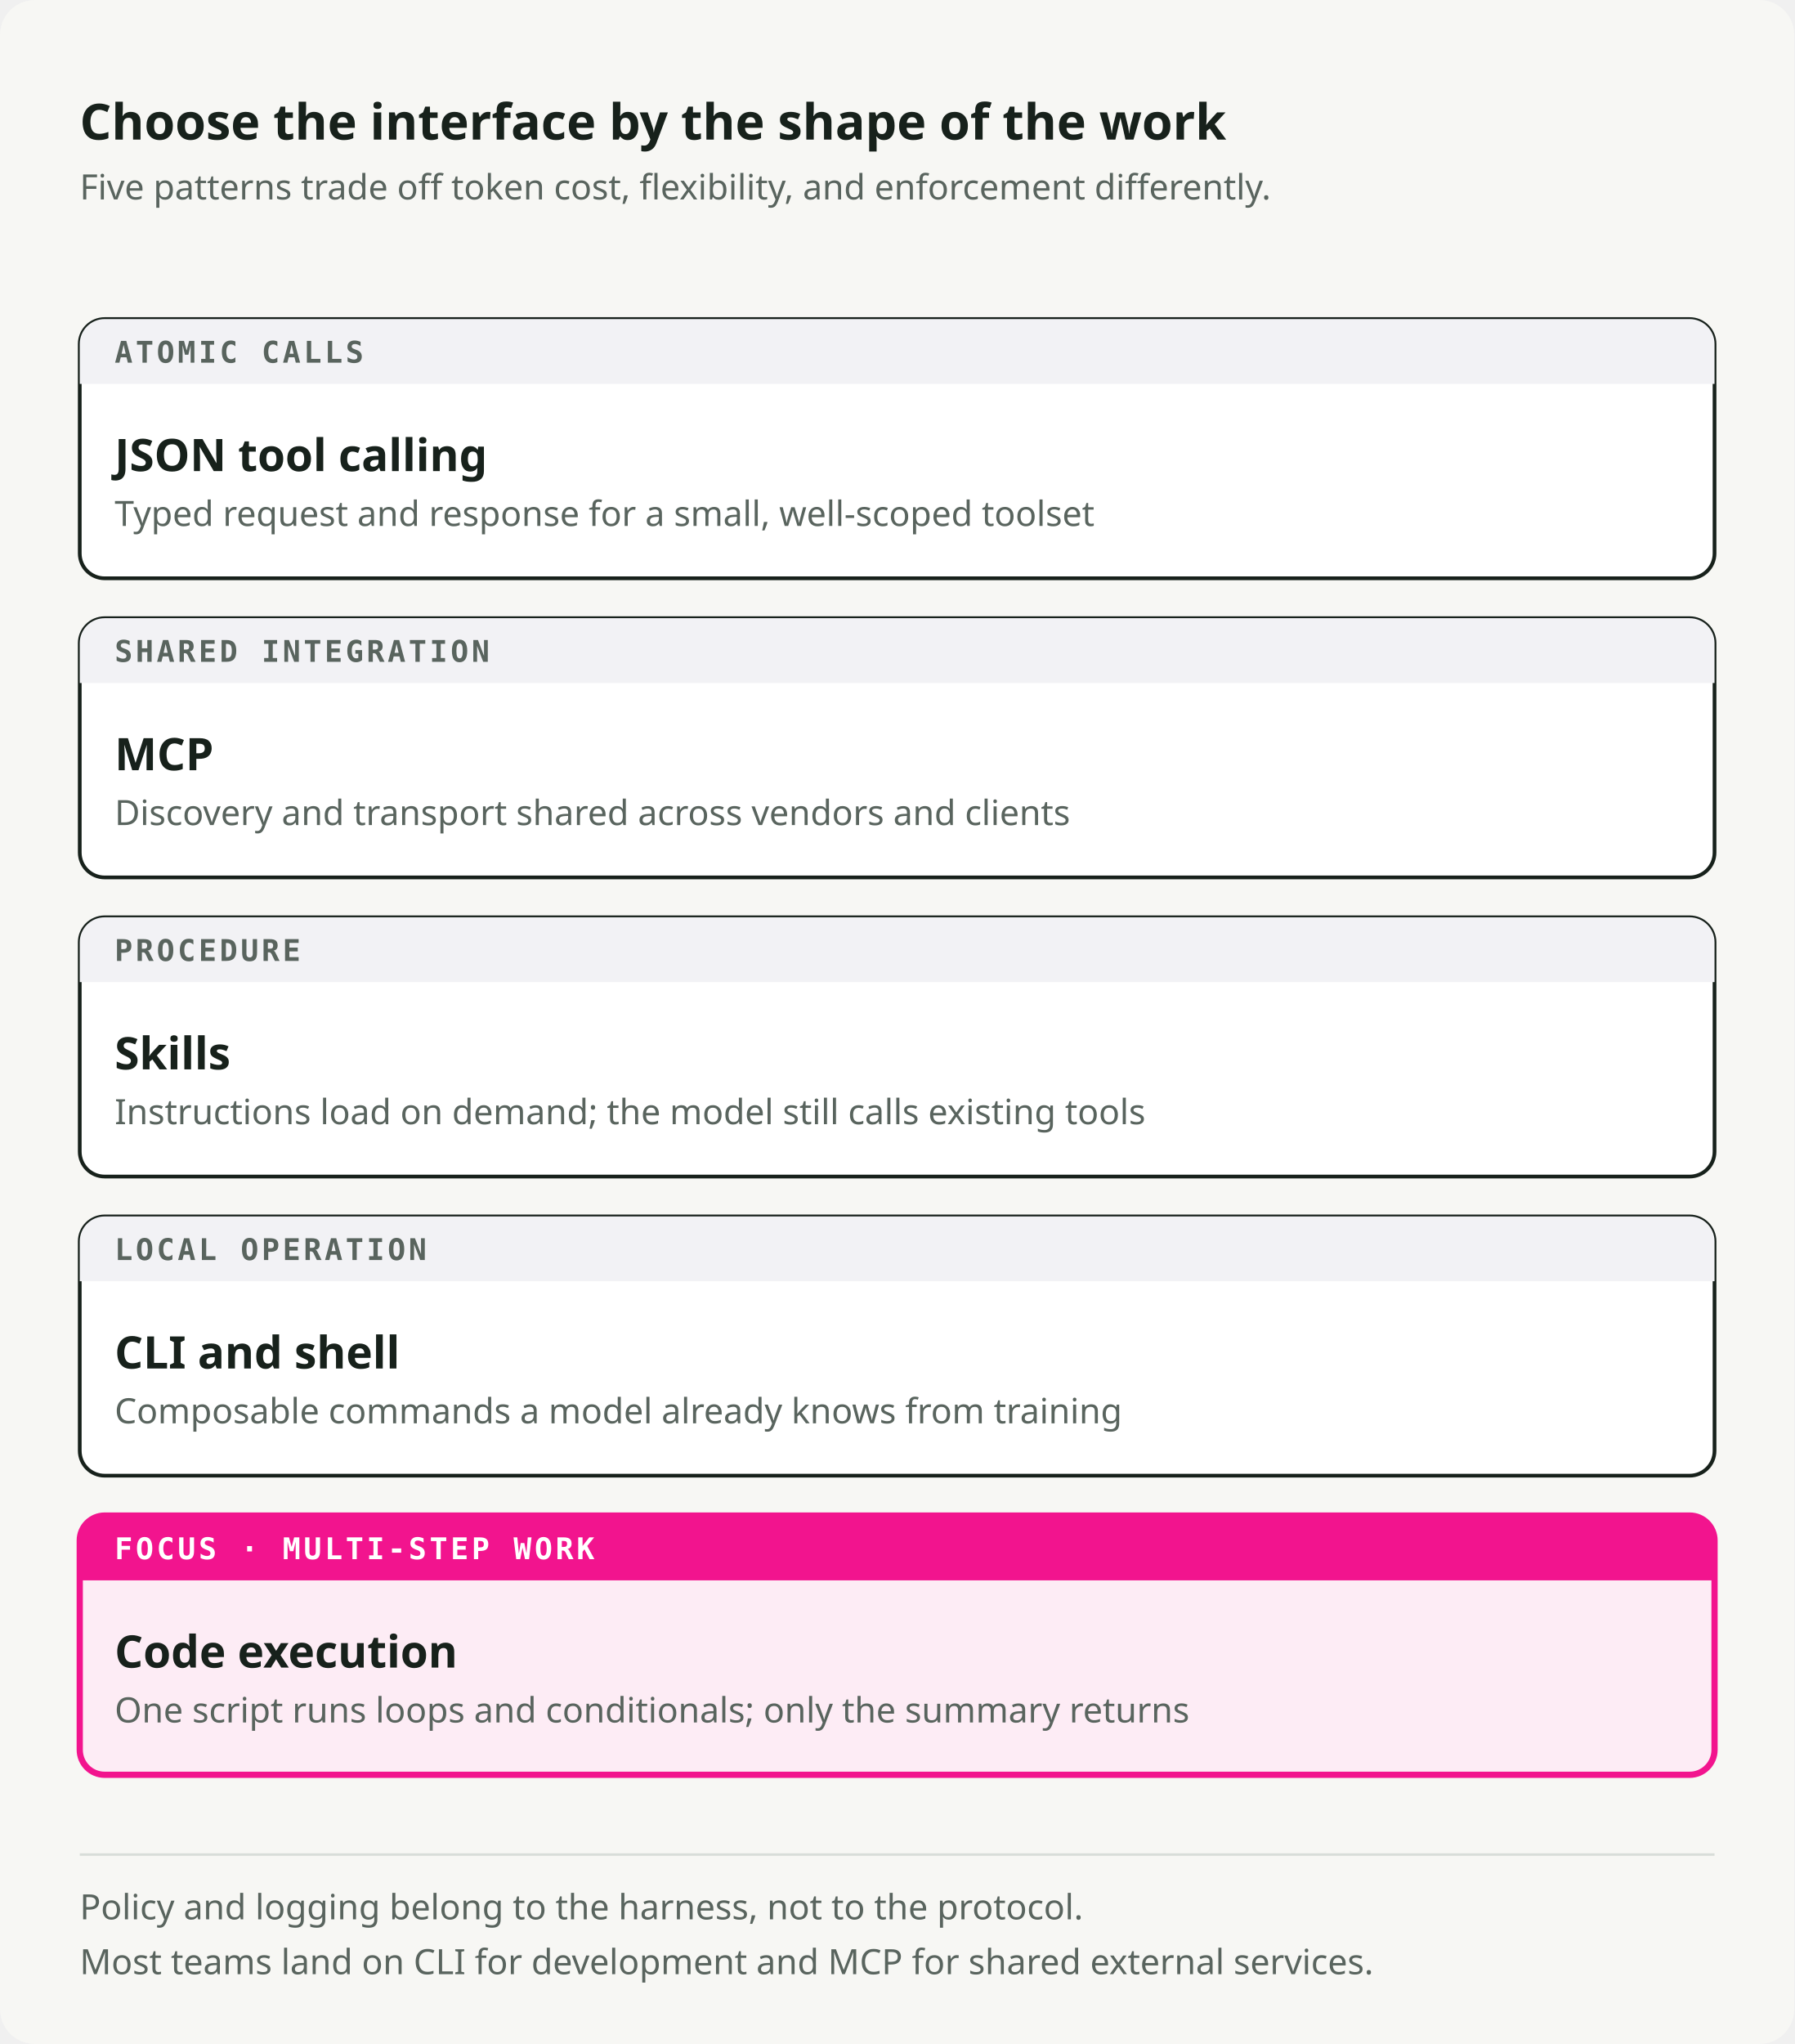
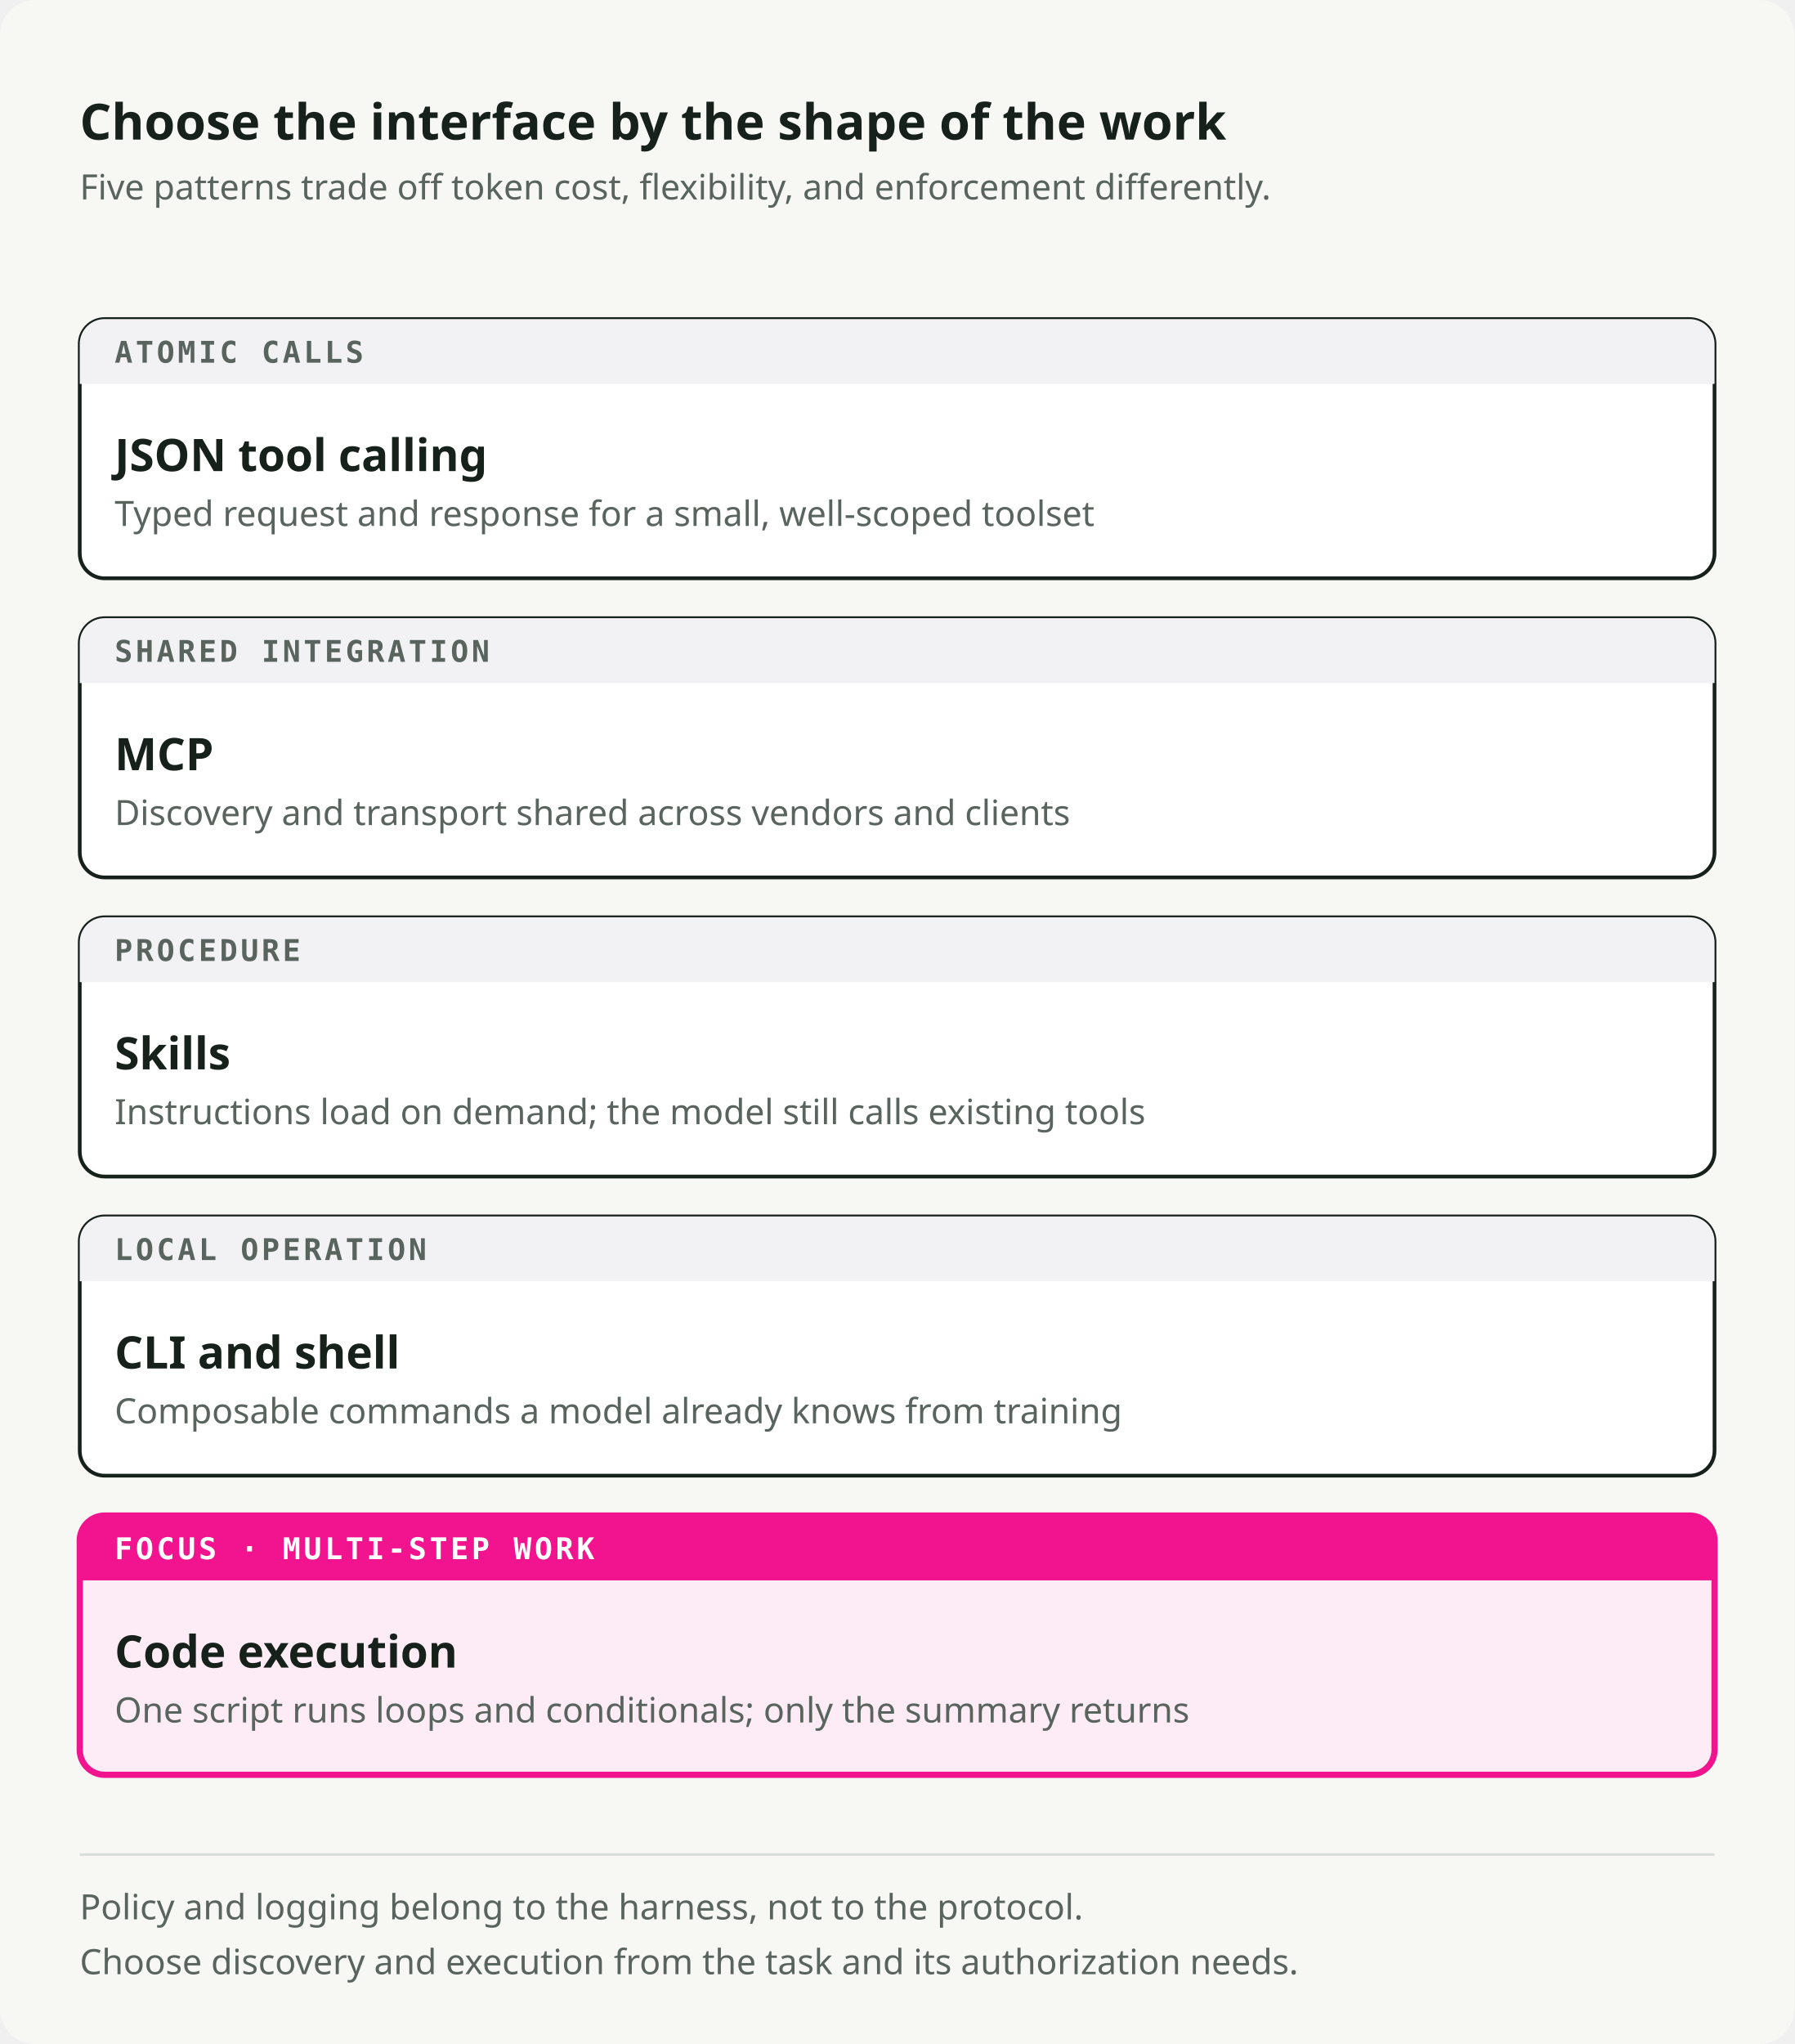
<svg xmlns="http://www.w3.org/2000/svg" viewBox="0 0 720 820" role="img" preserveAspectRatio="xMidYMid meet" data-visual-system="byte-diagram-v2" data-direction="B" data-theme="light" aria-labelledby="toolmodal-title toolmodal-desc" shape-rendering="geometricPrecision" text-rendering="geometricPrecision">
  <style data-visual-system="byte-diagram-v2">* { animation: none !important; }</style>
  <defs>
    <marker id="toolmodal-arrow-flow" viewBox="0 0 10 10" refX="8" refY="5" markerWidth="9" markerHeight="9" orient="auto-start-reverse">
      <path d="M0 0 10 5 0 10Z" fill="#17211B" />
    </marker>
    <marker id="toolmodal-arrow-fail" viewBox="0 0 10 10" refX="8" refY="5" markerWidth="9" markerHeight="9" orient="auto-start-reverse">
      <path d="M0 0 10 5 0 10Z" fill="#F2148E" />
    </marker>
  </defs>
  <rect width="720" height="820" rx="14" fill="#F7F7F4" />
  <text x="32" y="56" font-family="Space Grotesk, IBM Plex Sans, ui-sans-serif, system-ui, sans-serif" font-size="20" font-weight="700" fill="#17211B">Choose the interface by the shape of the work</text>
  <text x="32" y="80" font-family="IBM Plex Sans, ui-sans-serif, system-ui, sans-serif" font-size="14" font-weight="400" fill="#59645E">Five patterns trade off token cost, flexibility, and enforcement differently.</text>
  <path d="M42 128h636a10 10 0 0 1 10 10v84a10 10 0 0 1 -10 10h-636a10 10 0 0 1 -10 -10v-84a10 10 0 0 1 10 -10Z" fill="#FFFFFF" stroke="#17211B" stroke-width="1.5" />
  <path d="M42 128h636a10 10 0 0 1 10 10v16a0 0 0 0 1 -0 0h-656a0 0 0 0 1 -0 -0v-16a10 10 0 0 1 10 -10Z" fill="#F2F2F5" />
  <text x="46" y="145.5" font-family="IBM Plex Mono, ui-monospace, SFMono-Regular, Menlo, monospace" font-size="12" font-weight="600" fill="#59645E" letter-spacing="1.2">ATOMIC CALLS</text>
  <text x="46" y="189" font-family="Space Grotesk, IBM Plex Sans, ui-sans-serif, system-ui, sans-serif" font-size="18" font-weight="600" fill="#17211B">JSON tool calling</text>
  <text x="46" y="211" font-family="IBM Plex Sans, ui-sans-serif, system-ui, sans-serif" font-size="14" font-weight="400" fill="#59645E">Typed request and response for a small, well-scoped toolset</text>
  <path d="M42 248h636a10 10 0 0 1 10 10v84a10 10 0 0 1 -10 10h-636a10 10 0 0 1 -10 -10v-84a10 10 0 0 1 10 -10Z" fill="#FFFFFF" stroke="#17211B" stroke-width="1.5" />
  <path d="M42 248h636a10 10 0 0 1 10 10v16a0 0 0 0 1 -0 0h-656a0 0 0 0 1 -0 -0v-16a10 10 0 0 1 10 -10Z" fill="#F2F2F5" />
  <text x="46" y="265.5" font-family="IBM Plex Mono, ui-monospace, SFMono-Regular, Menlo, monospace" font-size="12" font-weight="600" fill="#59645E" letter-spacing="1.2">SHARED INTEGRATION</text>
  <text x="46" y="309" font-family="Space Grotesk, IBM Plex Sans, ui-sans-serif, system-ui, sans-serif" font-size="18" font-weight="600" fill="#17211B">MCP</text>
  <text x="46" y="331" font-family="IBM Plex Sans, ui-sans-serif, system-ui, sans-serif" font-size="14" font-weight="400" fill="#59645E">Discovery and transport shared across vendors and clients</text>
  <path d="M42 368h636a10 10 0 0 1 10 10v84a10 10 0 0 1 -10 10h-636a10 10 0 0 1 -10 -10v-84a10 10 0 0 1 10 -10Z" fill="#FFFFFF" stroke="#17211B" stroke-width="1.5" />
  <path d="M42 368h636a10 10 0 0 1 10 10v16a0 0 0 0 1 -0 0h-656a0 0 0 0 1 -0 -0v-16a10 10 0 0 1 10 -10Z" fill="#F2F2F5" />
  <text x="46" y="385.5" font-family="IBM Plex Mono, ui-monospace, SFMono-Regular, Menlo, monospace" font-size="12" font-weight="600" fill="#59645E" letter-spacing="1.2">PROCEDURE</text>
  <text x="46" y="429" font-family="Space Grotesk, IBM Plex Sans, ui-sans-serif, system-ui, sans-serif" font-size="18" font-weight="600" fill="#17211B">Skills</text>
  <text x="46" y="451" font-family="IBM Plex Sans, ui-sans-serif, system-ui, sans-serif" font-size="14" font-weight="400" fill="#59645E">Instructions load on demand; the model still calls existing tools</text>
  <path d="M42 488h636a10 10 0 0 1 10 10v84a10 10 0 0 1 -10 10h-636a10 10 0 0 1 -10 -10v-84a10 10 0 0 1 10 -10Z" fill="#FFFFFF" stroke="#17211B" stroke-width="1.5" />
  <path d="M42 488h636a10 10 0 0 1 10 10v16a0 0 0 0 1 -0 0h-656a0 0 0 0 1 -0 -0v-16a10 10 0 0 1 10 -10Z" fill="#F2F2F5" />
  <text x="46" y="505.5" font-family="IBM Plex Mono, ui-monospace, SFMono-Regular, Menlo, monospace" font-size="12" font-weight="600" fill="#59645E" letter-spacing="1.2">LOCAL OPERATION</text>
  <text x="46" y="549" font-family="Space Grotesk, IBM Plex Sans, ui-sans-serif, system-ui, sans-serif" font-size="18" font-weight="600" fill="#17211B">CLI and shell</text>
  <text x="46" y="571" font-family="IBM Plex Sans, ui-sans-serif, system-ui, sans-serif" font-size="14" font-weight="400" fill="#59645E">Composable commands a model already knows from training</text>
  <path d="M42 608h636a10 10 0 0 1 10 10v84a10 10 0 0 1 -10 10h-636a10 10 0 0 1 -10 -10v-84a10 10 0 0 1 10 -10Z" fill="#FDECF5" stroke="#F2148E" stroke-width="2.5" />
  <path d="M42 608h636a10 10 0 0 1 10 10v16a0 0 0 0 1 -0 0h-656a0 0 0 0 1 -0 -0v-16a10 10 0 0 1 10 -10Z" fill="#F2148E" />
  <text x="46" y="625.5" font-family="IBM Plex Mono, ui-monospace, SFMono-Regular, Menlo, monospace" font-size="12" font-weight="600" fill="#FFFFFF" letter-spacing="1.2">FOCUS · MULTI-STEP WORK</text>
  <text x="46" y="669" font-family="Space Grotesk, IBM Plex Sans, ui-sans-serif, system-ui, sans-serif" font-size="18" font-weight="600" fill="#17211B">Code execution</text>
  <text x="46" y="691" font-family="IBM Plex Sans, ui-sans-serif, system-ui, sans-serif" font-size="14" font-weight="400" fill="#59645E">One script runs loops and conditionals; only the summary returns</text>
  <path d="M32 744h656" stroke="#D8DDD9" stroke-width="1" />
  <text x="32" y="770" font-family="IBM Plex Sans, ui-sans-serif, system-ui, sans-serif" font-size="14" font-weight="400" fill="#59645E">Policy and logging belong to the harness, not to the protocol.</text>
-   <text x="32" y="792" font-family="IBM Plex Sans, ui-sans-serif, system-ui, sans-serif" font-size="14" font-weight="400" fill="#59645E">Most teams land on CLI for development and MCP for shared external services.</text>
+   <text x="32" y="792" font-family="IBM Plex Sans, ui-sans-serif, system-ui, sans-serif" font-size="14" font-weight="400" fill="#59645E">Choose discovery and execution from the task and its authorization needs.</text>
</svg>
